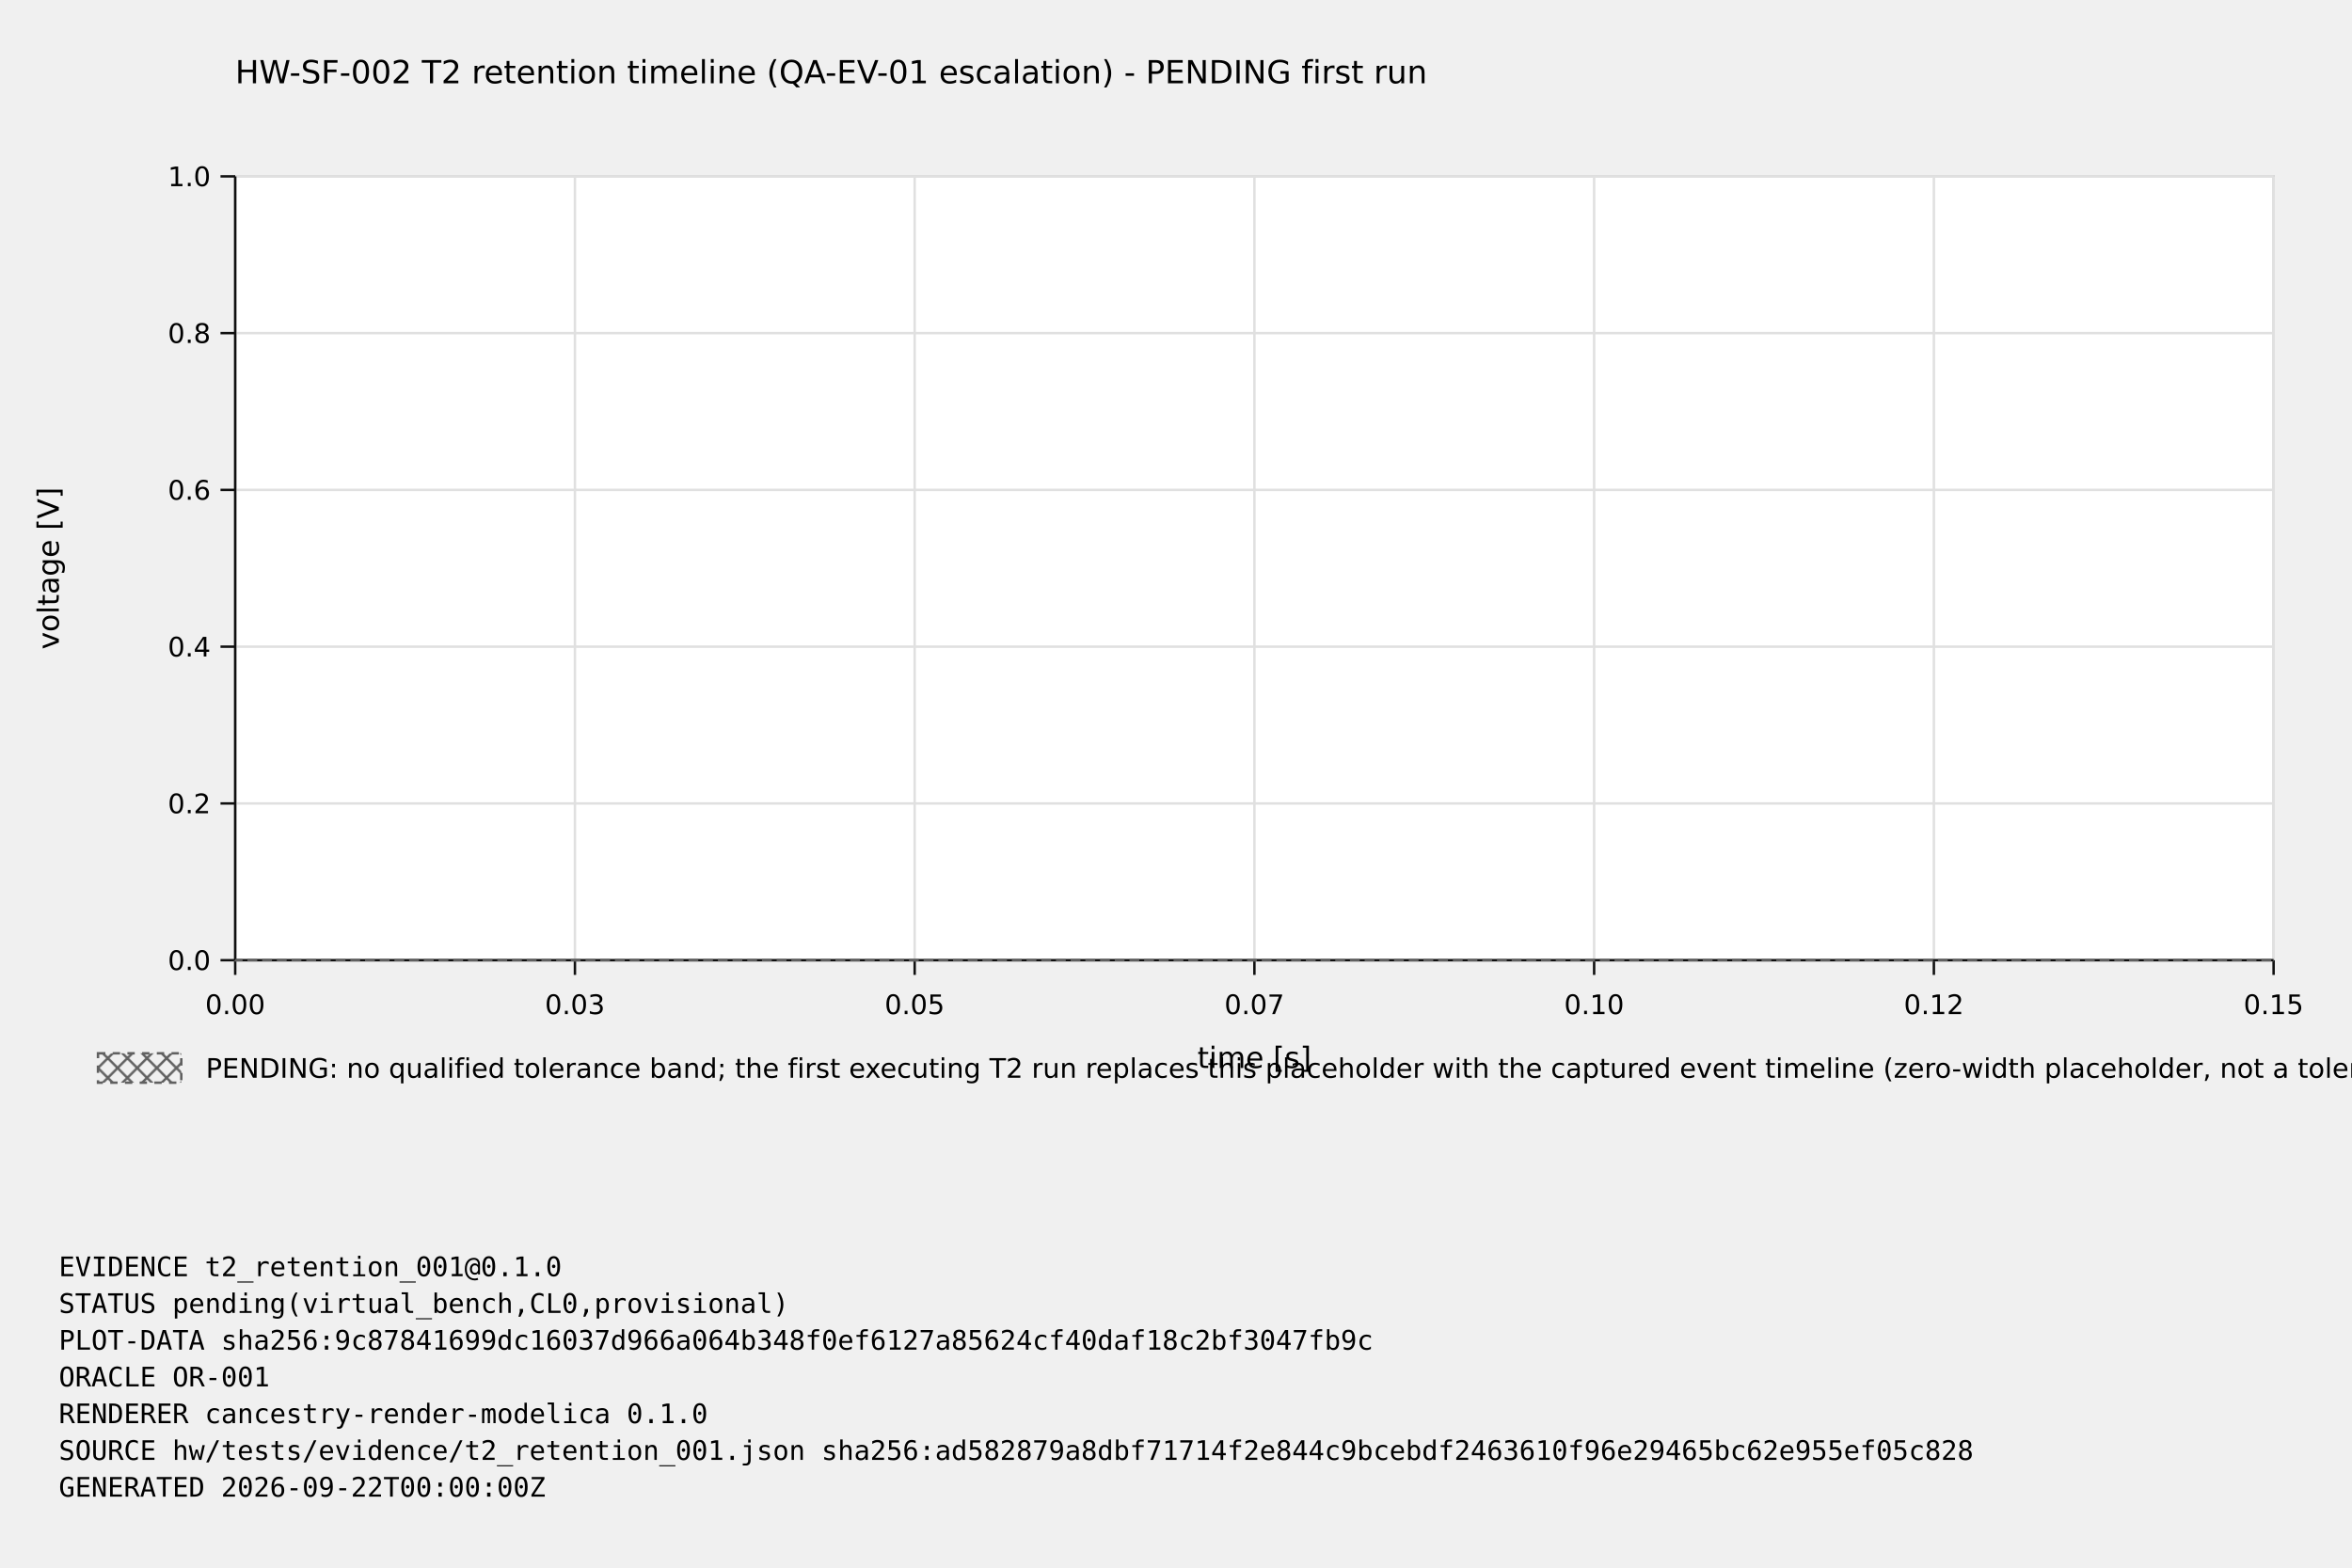
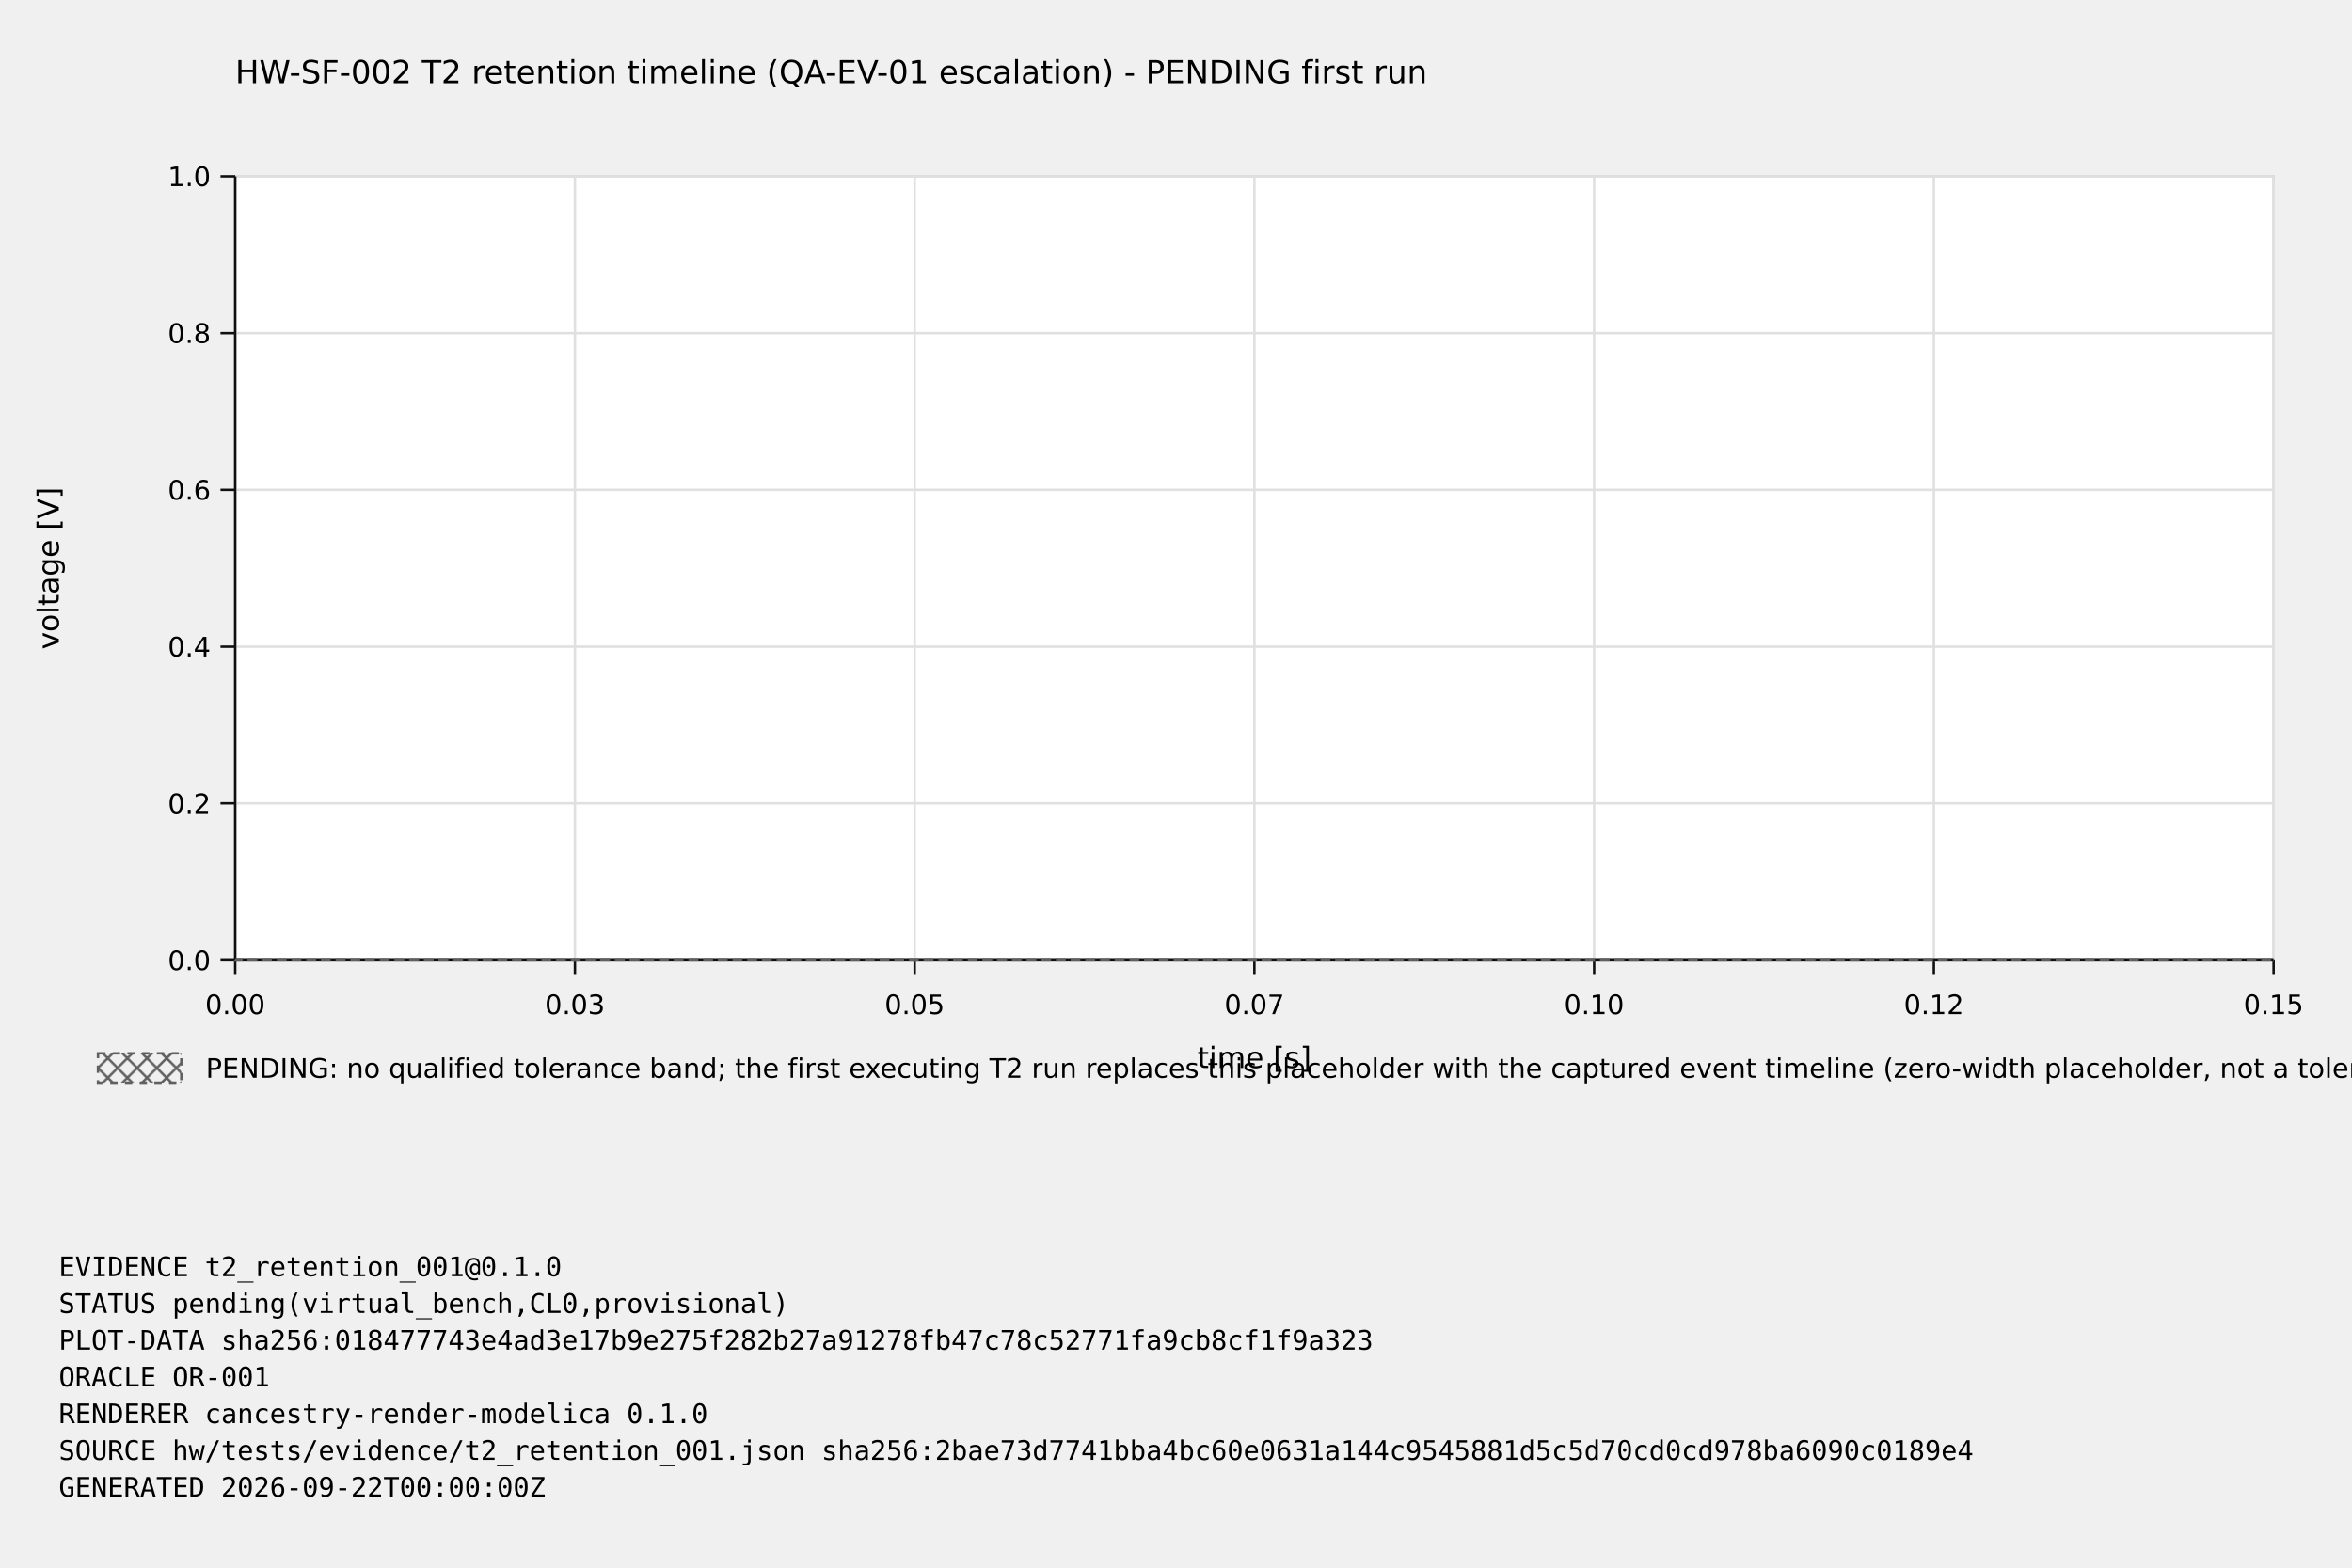
<svg xmlns="http://www.w3.org/2000/svg" width="960" height="640" viewBox="0 0 960 640" role="img" aria-labelledby="t2_retention_001-title t2_retention_001-desc">
  <defs>
    <pattern id="hatch-0" width="8" height="8" patternUnits="userSpaceOnUse">
      <line x1="0" y1="0" x2="8" y2="8" stroke="#606060" stroke-width="1" />
      <line x1="8" y1="0" x2="0" y2="8" stroke="#606060" stroke-width="1" />
    </pattern>
  </defs>
  <rect x="96" y="72" width="832" height="320" fill="#ffffff" stroke="#d0d0d0" />
  <line x1="96.000" y1="72" x2="96.000" y2="392" stroke="#e0e0e0" />
  <line x1="96.000" y1="392" x2="96.000" y2="398" stroke="#101010" />
  <text x="96.000" y="414" text-anchor="middle" font-family="DejaVu Sans, sans-serif" font-size="11">0.00</text>
  <line x1="234.667" y1="72" x2="234.667" y2="392" stroke="#e0e0e0" />
  <line x1="234.667" y1="392" x2="234.667" y2="398" stroke="#101010" />
  <text x="234.667" y="414" text-anchor="middle" font-family="DejaVu Sans, sans-serif" font-size="11">0.03</text>
  <line x1="373.333" y1="72" x2="373.333" y2="392" stroke="#e0e0e0" />
  <line x1="373.333" y1="392" x2="373.333" y2="398" stroke="#101010" />
  <text x="373.333" y="414" text-anchor="middle" font-family="DejaVu Sans, sans-serif" font-size="11">0.05</text>
  <line x1="512.000" y1="72" x2="512.000" y2="392" stroke="#e0e0e0" />
  <line x1="512.000" y1="392" x2="512.000" y2="398" stroke="#101010" />
  <text x="512.000" y="414" text-anchor="middle" font-family="DejaVu Sans, sans-serif" font-size="11">0.07</text>
  <line x1="650.667" y1="72" x2="650.667" y2="392" stroke="#e0e0e0" />
  <line x1="650.667" y1="392" x2="650.667" y2="398" stroke="#101010" />
  <text x="650.667" y="414" text-anchor="middle" font-family="DejaVu Sans, sans-serif" font-size="11">0.10</text>
  <line x1="789.333" y1="72" x2="789.333" y2="392" stroke="#e0e0e0" />
  <line x1="789.333" y1="392" x2="789.333" y2="398" stroke="#101010" />
  <text x="789.333" y="414" text-anchor="middle" font-family="DejaVu Sans, sans-serif" font-size="11">0.12</text>
  <line x1="928.000" y1="72" x2="928.000" y2="392" stroke="#e0e0e0" />
  <line x1="928.000" y1="392" x2="928.000" y2="398" stroke="#101010" />
  <text x="928.000" y="414" text-anchor="middle" font-family="DejaVu Sans, sans-serif" font-size="11">0.15</text>
  <line x1="96" y1="392.000" x2="928" y2="392.000" stroke="#e0e0e0" />
  <line x1="90" y1="392.000" x2="96" y2="392.000" stroke="#101010" />
  <text x="86" y="396.000" text-anchor="end" font-family="DejaVu Sans, sans-serif" font-size="11">0.0</text>
  <line x1="96" y1="328.000" x2="928" y2="328.000" stroke="#e0e0e0" />
  <line x1="90" y1="328.000" x2="96" y2="328.000" stroke="#101010" />
  <text x="86" y="332.000" text-anchor="end" font-family="DejaVu Sans, sans-serif" font-size="11">0.2</text>
  <line x1="96" y1="264.000" x2="928" y2="264.000" stroke="#e0e0e0" />
  <line x1="90" y1="264.000" x2="96" y2="264.000" stroke="#101010" />
  <text x="86" y="268.000" text-anchor="end" font-family="DejaVu Sans, sans-serif" font-size="11">0.4</text>
  <line x1="96" y1="200.000" x2="928" y2="200.000" stroke="#e0e0e0" />
  <line x1="90" y1="200.000" x2="96" y2="200.000" stroke="#101010" />
  <text x="86" y="204.000" text-anchor="end" font-family="DejaVu Sans, sans-serif" font-size="11">0.6</text>
  <line x1="96" y1="136.000" x2="928" y2="136.000" stroke="#e0e0e0" />
  <line x1="90" y1="136.000" x2="96" y2="136.000" stroke="#101010" />
  <text x="86" y="140.000" text-anchor="end" font-family="DejaVu Sans, sans-serif" font-size="11">0.8</text>
  <line x1="96" y1="72.000" x2="928" y2="72.000" stroke="#e0e0e0" />
  <line x1="90" y1="72.000" x2="96" y2="72.000" stroke="#101010" />
  <text x="86" y="76.000" text-anchor="end" font-family="DejaVu Sans, sans-serif" font-size="11">1.0</text>
  <line x1="96" y1="392" x2="928" y2="392" stroke="#101010" />
  <line x1="96" y1="72" x2="96" y2="392" stroke="#101010" />
  <text x="512" y="436" text-anchor="middle" font-family="DejaVu Sans, sans-serif" font-size="12">time [s]</text>
  <text x="24" y="232" text-anchor="middle" font-family="DejaVu Sans, sans-serif" font-size="12" transform="rotate(-90 24 232)">voltage [V]</text>
  <polygon points="96.000,392.000 928.000,392.000 928.000,392.000 96.000,392.000" fill="url(#hatch-0)" stroke="#606060" stroke-width="1" stroke-dasharray="3 3" />
  <text x="96" y="34" font-family="DejaVu Sans, sans-serif" font-size="13">HW-SF-002 T2 retention timeline (QA-EV-01 escalation) - PENDING first run</text>
  <g transform="translate(40,436)">
    <rect x="0" y="-6" width="34" height="12" fill="url(#hatch-0)" stroke="#606060" stroke-dasharray="3 3" />
    <text x="44" y="4" font-family="DejaVu Sans, sans-serif" font-size="11">PENDING: no qualified tolerance band; the first executing T2 run replaces this placeholder with the captured event timeline (zero-width placeholder, not a tolerance claim)</text>
  </g>
  <text x="24" y="521" font-family="DejaVu Sans Mono, monospace" font-size="11">EVIDENCE  t2_retention_001@0.1.0</text>
  <text x="24" y="536" font-family="DejaVu Sans Mono, monospace" font-size="11">STATUS  pending(virtual_bench,CL0,provisional)</text>
-   <text x="24" y="551" font-family="DejaVu Sans Mono, monospace" font-size="11">PLOT-DATA  sha256:9c87841699dc16037d966a064b348f0ef6127a85624cf40daf18c2bf3047fb9c</text>
+   <text x="24" y="551" font-family="DejaVu Sans Mono, monospace" font-size="11">PLOT-DATA  sha256:018477743e4ad3e17b9e275f282b27a91278fb47c78c52771fa9cb8cf1f9a323</text>
  <text x="24" y="566" font-family="DejaVu Sans Mono, monospace" font-size="11">ORACLE  OR-001</text>
  <text x="24" y="581" font-family="DejaVu Sans Mono, monospace" font-size="11">RENDERER  cancestry-render-modelica 0.1.0</text>
-   <text x="24" y="596" font-family="DejaVu Sans Mono, monospace" font-size="11">SOURCE  hw/tests/evidence/t2_retention_001.json sha256:ad582879a8dbf71714f2e844c9bcebdf2463610f96e29465bc62e955ef05c828</text>
+   <text x="24" y="596" font-family="DejaVu Sans Mono, monospace" font-size="11">SOURCE  hw/tests/evidence/t2_retention_001.json sha256:2bae73d7741bba4bc60e0631a144c9545881d5c5d70cd0cd978ba6090c0189e4</text>
  <text x="24" y="611" font-family="DejaVu Sans Mono, monospace" font-size="11">GENERATED  2026-09-22T00:00:00Z</text>
</svg>
